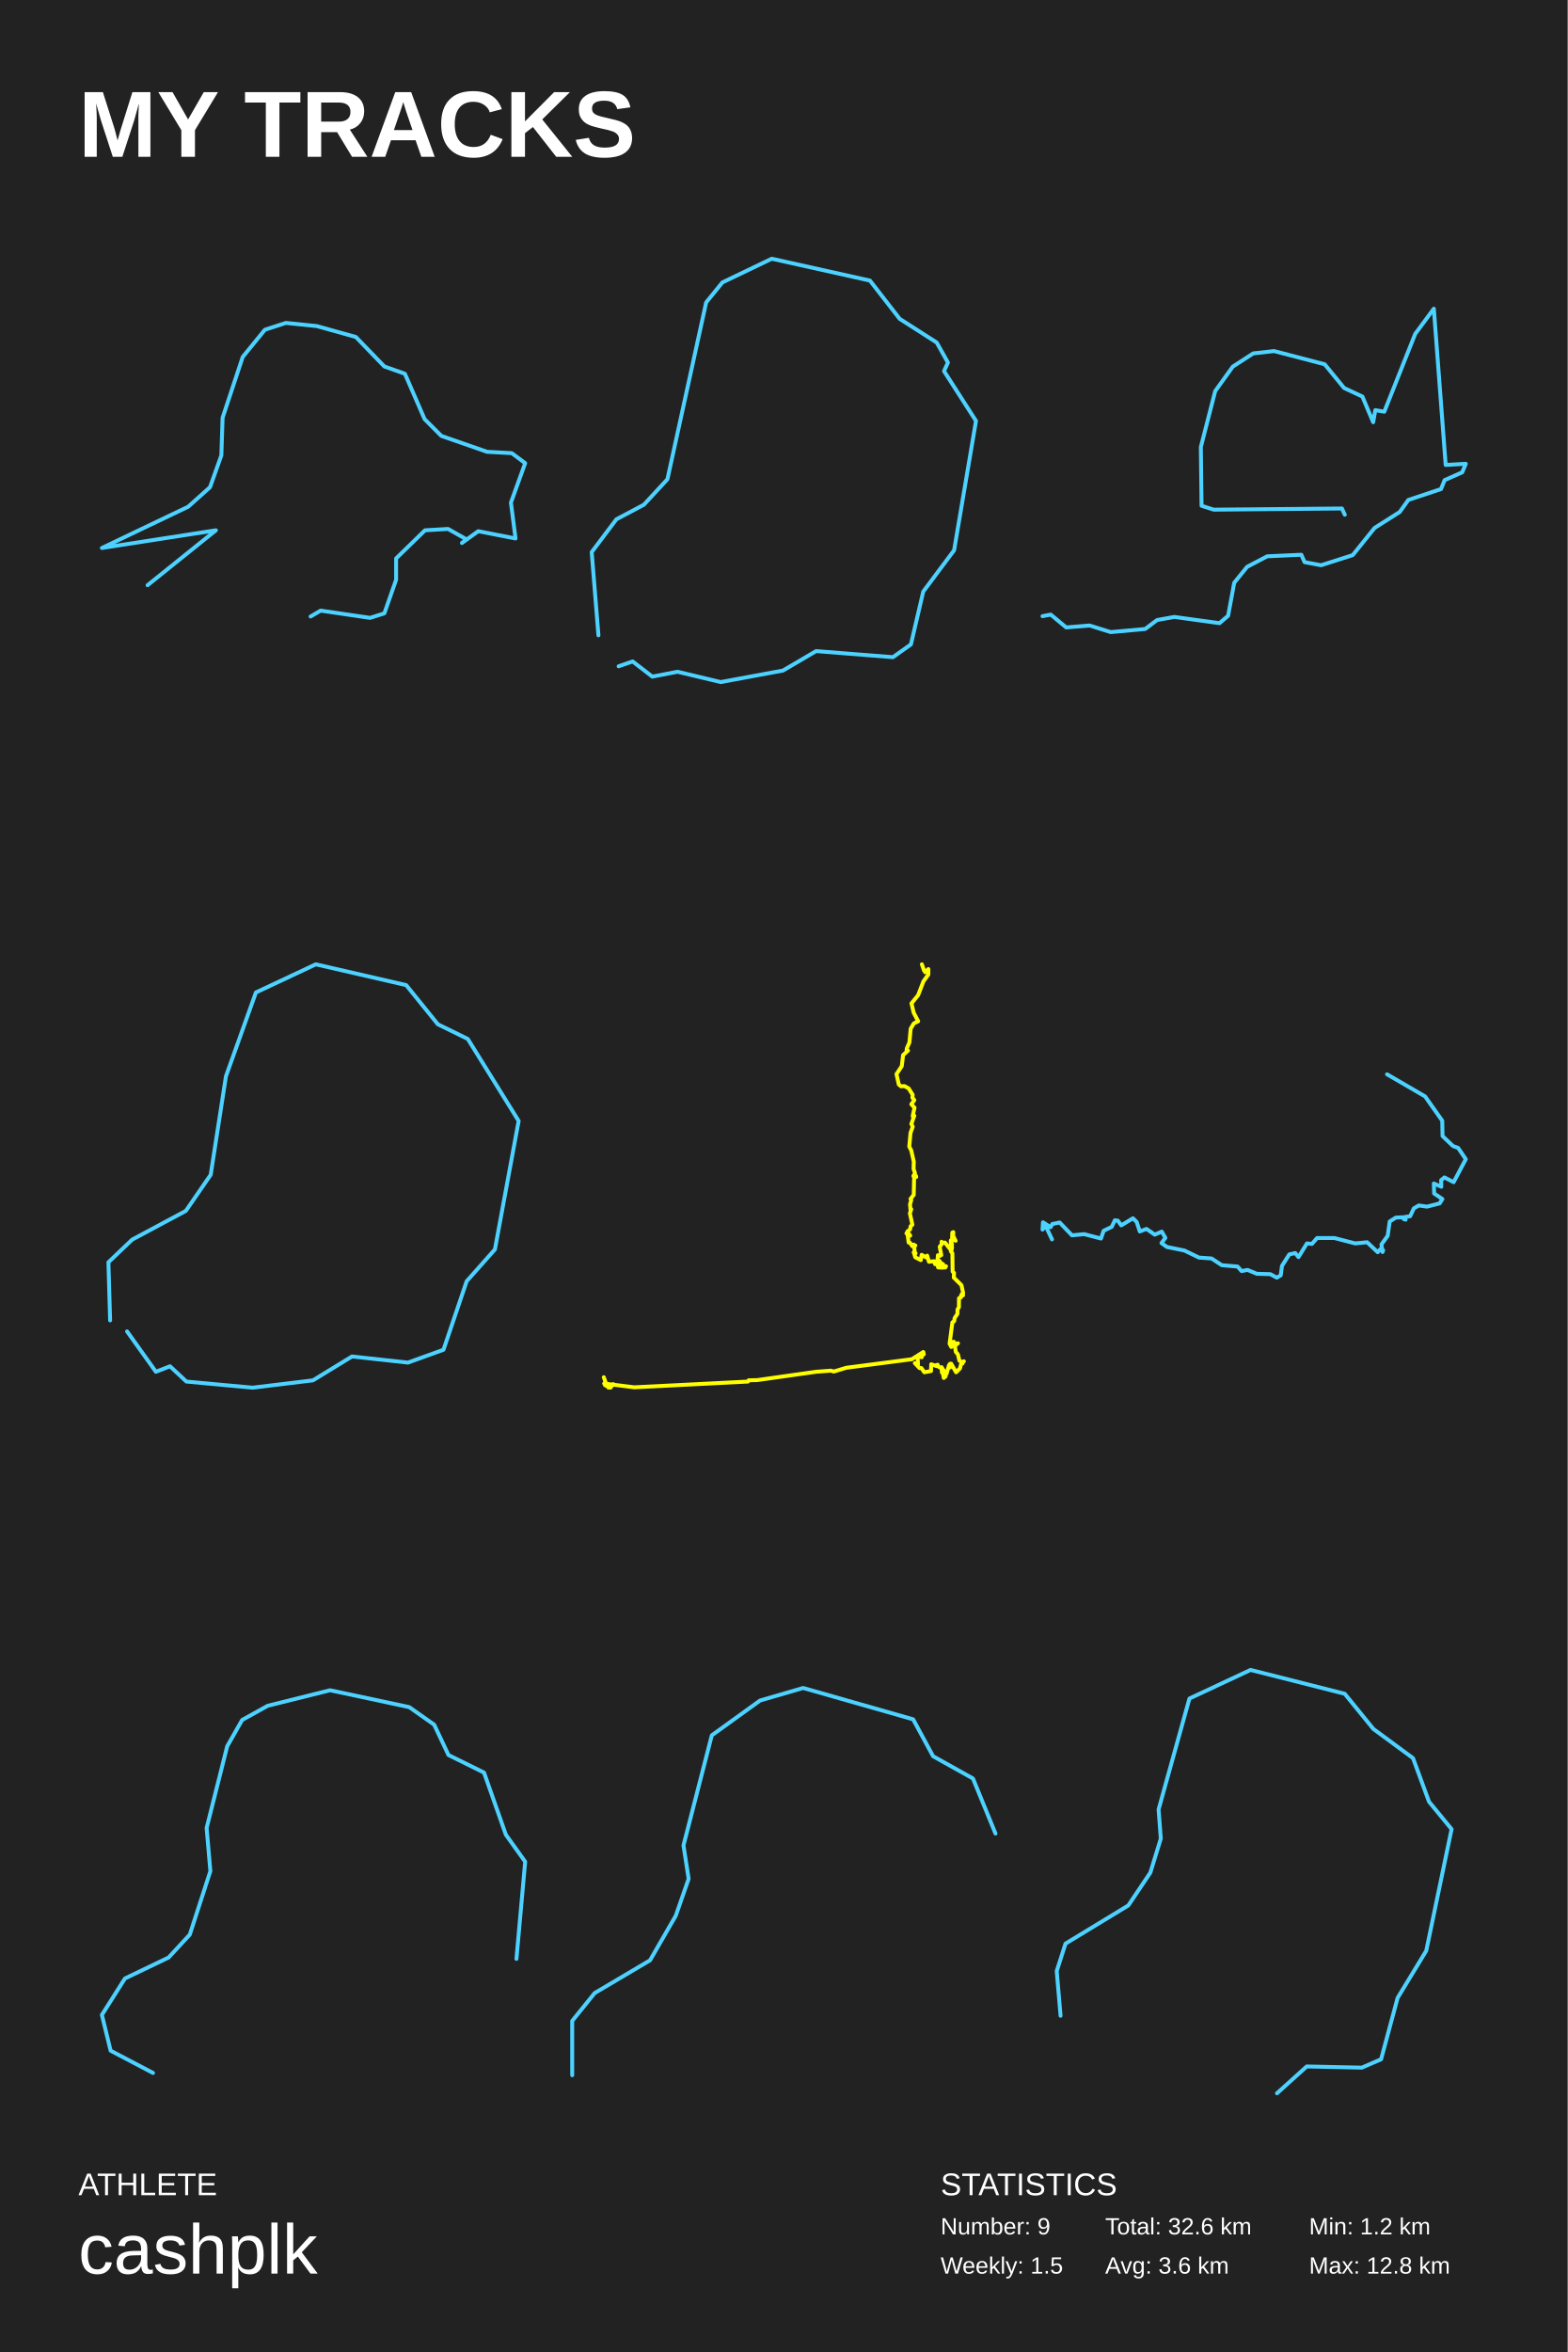
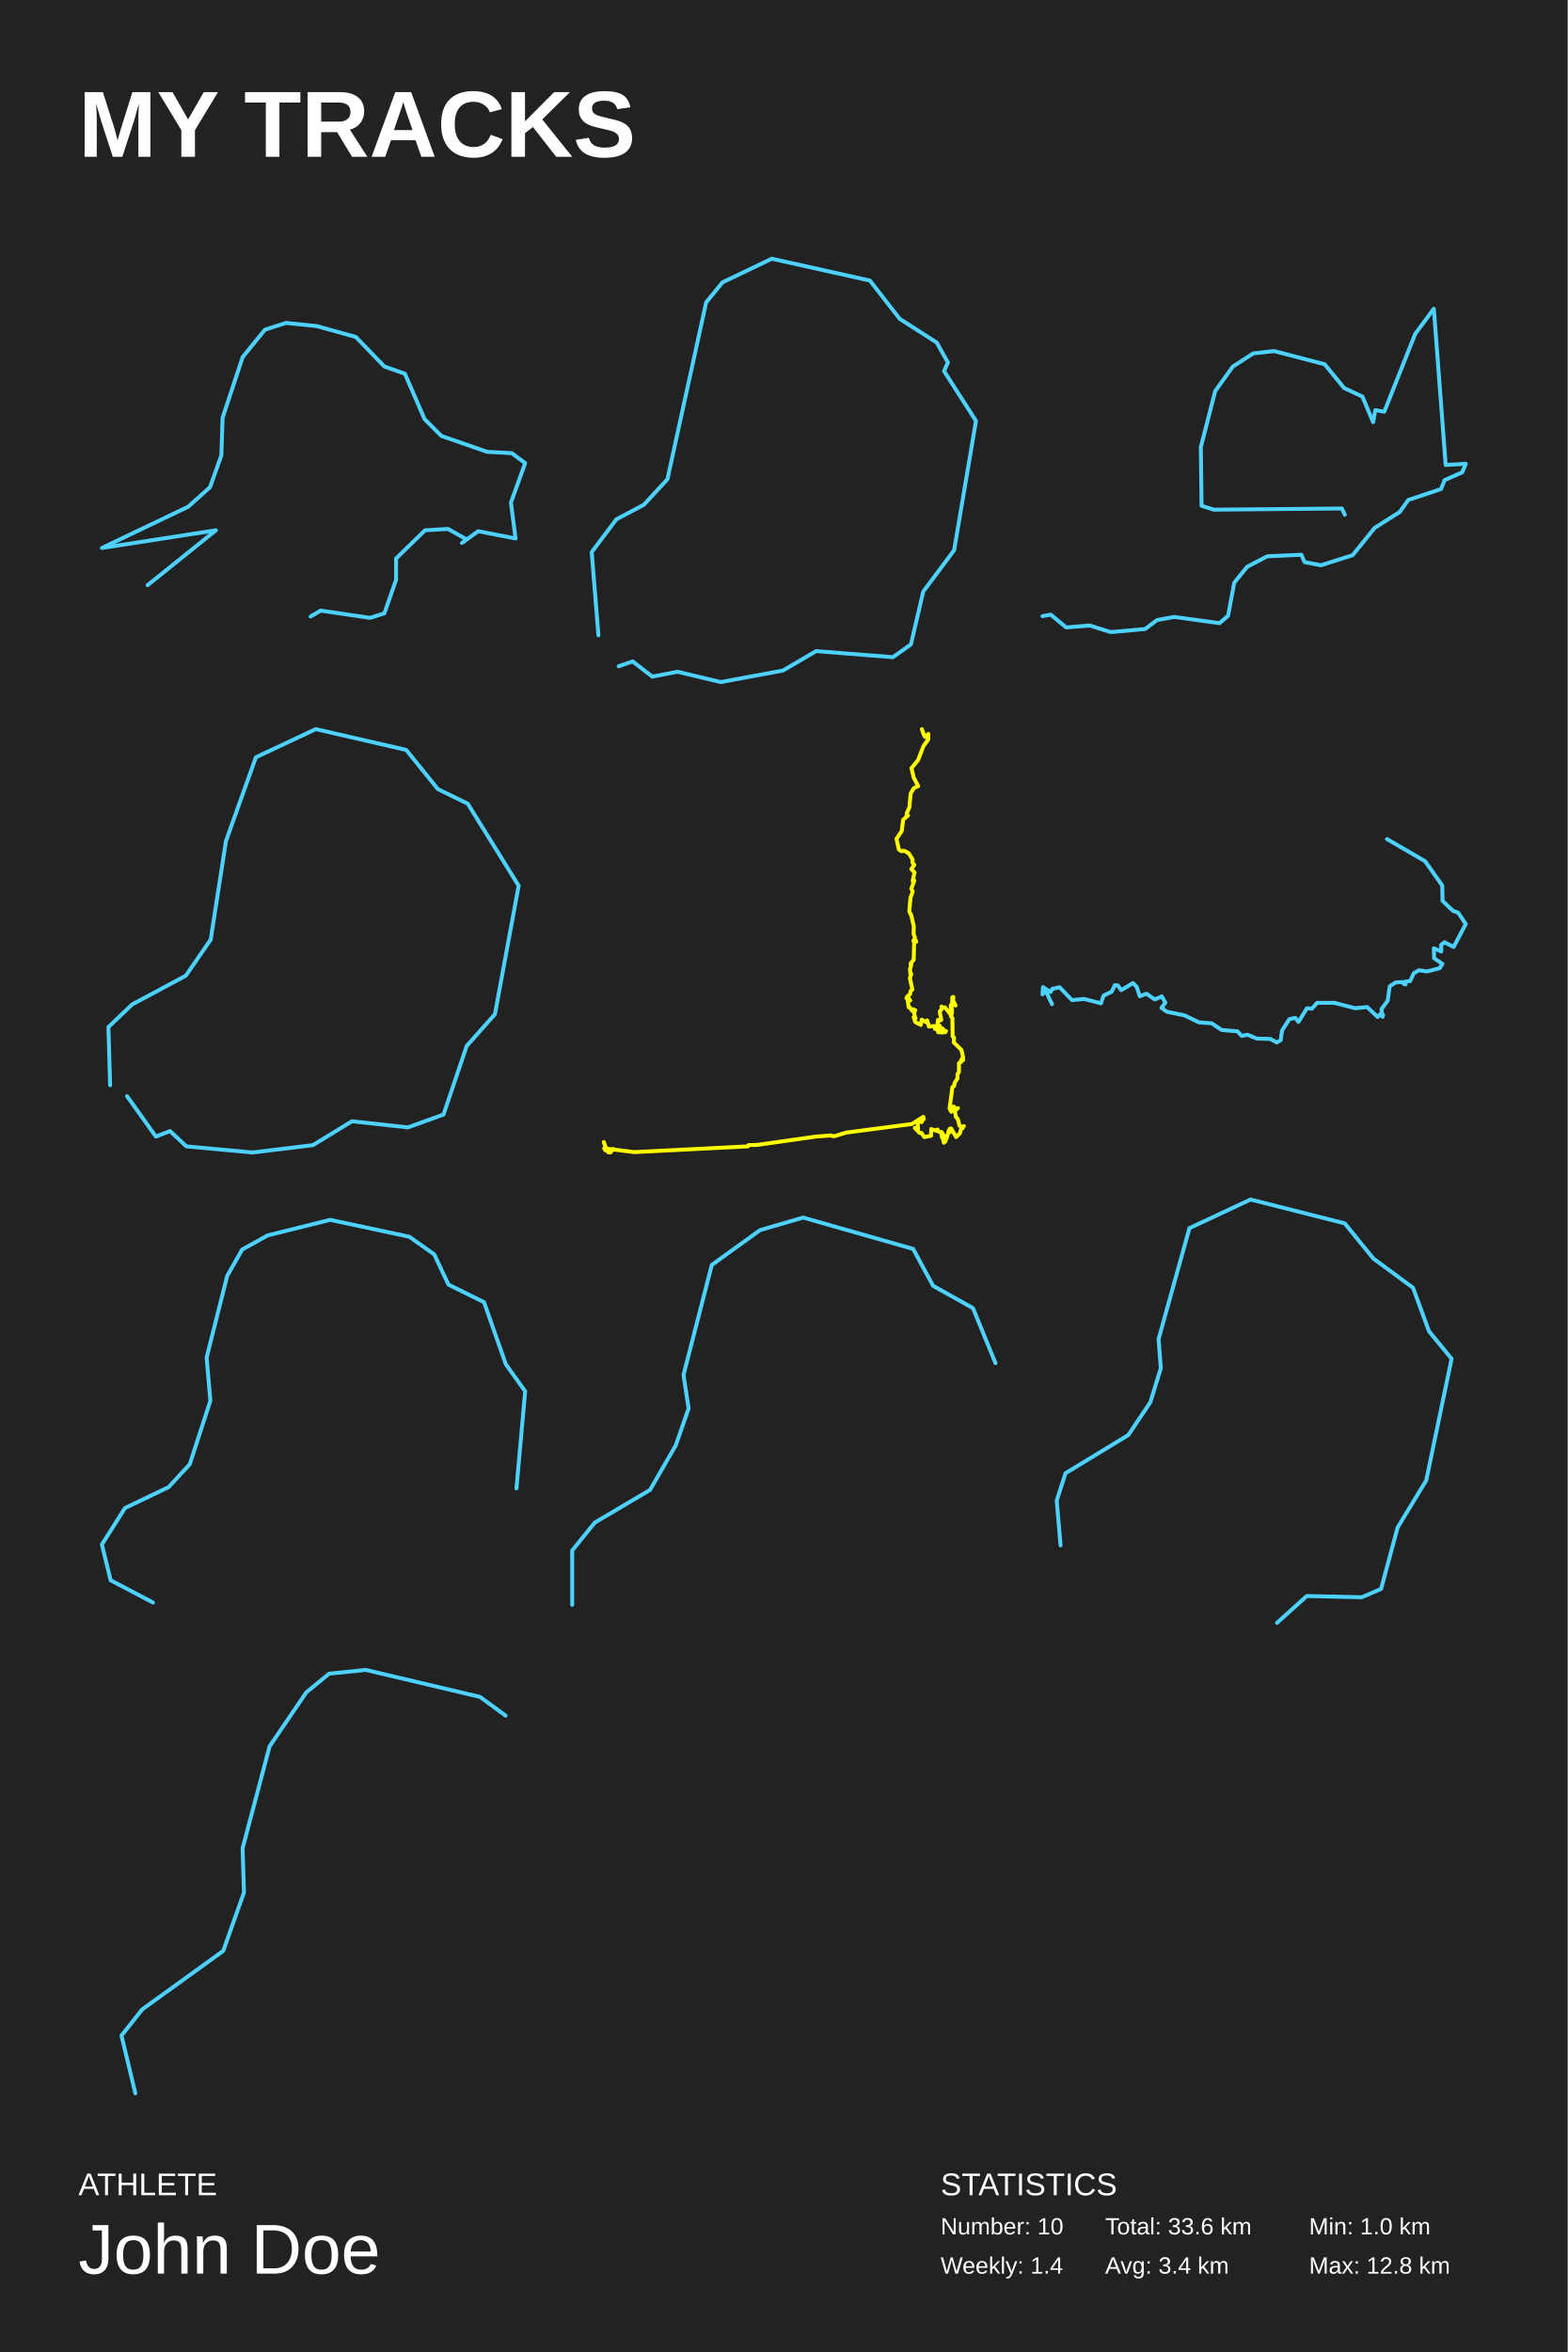
<svg xmlns="http://www.w3.org/2000/svg" baseProfile="full" height="300mm" version="1.1" viewBox="0,0,200,300" width="200mm">
  <defs />
  <rect fill="#222222" height="300" width="200" x="0" y="0" />
  <text fill="#FFFFFF" style="font-size:12px; font-family:Arial; font-weight:bold;" x="10" y="20">MY TRACKS</text>
  <text fill="#FFFFFF" style="font-size:4px; font-family:Arial" x="10" y="280">ATHLETE</text>
-   <text fill="#FFFFFF" style="font-size:9px; font-family:Arial" x="10" y="290">cashplk</text>
+   <text fill="#FFFFFF" style="font-size:9px; font-family:Arial" x="10" y="290">John Doe</text>
  <text fill="#FFFFFF" style="font-size:4px; font-family:Arial" x="120" y="280">STATISTICS</text>
-   <text fill="#FFFFFF" style="font-size:3px; font-family:Arial" x="120" y="285">Number: 9</text>
-   <text fill="#FFFFFF" style="font-size:3px; font-family:Arial" x="120" y="290">Weekly: 1.5</text>
-   <text fill="#FFFFFF" style="font-size:3px; font-family:Arial" x="141" y="285">Total: 32.6 km</text>
-   <text fill="#FFFFFF" style="font-size:3px; font-family:Arial" x="141" y="290">Avg: 3.6 km</text>
-   <text fill="#FFFFFF" style="font-size:3px; font-family:Arial" x="167" y="285">Min: 1.2 km</text>
+   <text fill="#FFFFFF" style="font-size:3px; font-family:Arial" x="120" y="285">Number: 10</text>
+   <text fill="#FFFFFF" style="font-size:3px; font-family:Arial" x="120" y="290">Weekly: 1.4</text>
+   <text fill="#FFFFFF" style="font-size:3px; font-family:Arial" x="141" y="285">Total: 33.6 km</text>
+   <text fill="#FFFFFF" style="font-size:3px; font-family:Arial" x="141" y="290">Avg: 3.4 km</text>
+   <text fill="#FFFFFF" style="font-size:3px; font-family:Arial" x="167" y="285">Min: 1.0 km</text>
  <text fill="#FFFFFF" style="font-size:3px; font-family:Arial" x="167" y="290">Max: 12.8 km</text>
  <polyline fill="none" points="18.828,74.643 27.543,67.64 13.0,69.897 24.014,64.63 26.794,62.142 28.238,58.09 28.398,53.287 30.964,45.531 33.798,42.058 36.471,41.19 40.428,41.595 45.4,42.984 49.036,46.746 51.655,47.672 54.168,53.46 56.307,55.602 62.135,57.627 65.289,57.801 67.0,59.074 65.182,64.109 65.77,68.682 61.012,67.756 58.927,69.26 59.515,68.797 57.162,67.466 54.222,67.64 50.533,71.228 50.533,73.948 49.036,78.231 47.218,78.81 40.909,77.884 39.626,78.636" stroke="#4dd2ff" stroke-linecap="round" stroke-linejoin="round" stroke-width="0.5" />
  <polyline fill="none" points="76.346,81.035 75.487,70.421 78.636,66.237 82.143,64.378 85.149,61.124 90.087,38.578 92.163,36.022 98.461,33.0 110.986,35.789 114.779,40.67 119.503,43.692 120.934,46.248 120.433,47.333 124.513,53.686 121.722,70.188 117.785,75.456 116.211,82.197 113.92,83.824 104.115,83.049 99.893,85.528 91.948,87.0 86.437,85.683 83.217,86.303 80.712,84.366 78.922,84.986" stroke="#4dd2ff" stroke-linecap="round" stroke-linejoin="round" stroke-width="0.5" />
  <polyline fill="none" points="171.565,65.652 171.198,64.859 154.847,65.008 153.29,64.512 153.198,57.026 155.031,49.886 157.275,46.762 159.885,45.077 162.542,44.779 169,46.465 171.473,49.489 173.809,50.58 175.183,53.852 175.458,52.315 176.603,52.514 180.542,42.598 182.924,39.375 184.435,59.306 187.0,59.157 186.542,60.248 184.298,61.24 183.84,62.38 179.672,63.768 178.573,65.305 175.366,67.338 172.573,70.809 168.542,72.098 166.435,71.701 166.023,70.759 161.672,70.957 159.107,72.296 157.458,74.329 156.679,78.543 155.58,79.485 149.809,78.692 147.611,79.088 146.099,80.229 141.702,80.625 139.0,79.782 136.023,80.03 134.053,78.394 133.0,78.592" stroke="#4dd2ff" stroke-linecap="round" stroke-linejoin="round" stroke-width="0.5" />
-   <polyline fill="none" points="14.048,168.416 13.832,161.003 16.86,158.116 23.708,154.448 26.88,149.844 28.826,137.281 32.647,126.59 40.288,123.0 51.822,125.653 55.859,130.648 59.68,132.52 66.168,142.977 63.14,159.364 59.536,163.422 56.58,172.162 52.039,173.801 44.902,173.02 39.928,176.064 32.215,177.0 23.78,176.22 21.69,174.269 19.888,174.971 16.211,169.821" stroke="#4dd2ff" stroke-linecap="round" stroke-linejoin="round" stroke-width="0.5" />
-   <polyline fill="none" points="117.611,123.0 117.895,123.816 118.151,123.816 118.028,124.012 118.435,123.609 118.435,124.299 117.81,125.173 117.128,126.943 116.285,127.977 116.56,129.161 117.137,130.265 116.588,130.529 116.181,131.207 116.02,132.966 115.688,133.713 115.66,134.012 115.84,134 115.215,134.575 115.044,135.989 114.372,137 114.665,138.333 114.95,138.563 115.376,138.529 115.925,138.827 116.436,139.643 116.399,140.011 116.645,140.321 116.266,140.85 116.673,141.287 116.455,142.252 116.455,142.436 116.645,142.31 116.266,143.367 116.446,143.712 116.162,144.493 116.001,146.252 116.257,146.746 116.579,148.171 116.55,149.102 116.73,149.63 116.531,149.998 116.597,150.159 116.863,149.998 116.891,150.124 116.702,150.067 116.616,150.4 116.569,152.411 116.162,152.917 116.257,153.043 116.096,153.629 116.162,154.319 116.257,154.238 116.077,154.756 116.399,156.215 116.171,156.41 116.114,156.789 115.755,157.088 116.124,157.605 115.906,157.295 115.953,157.467 115.641,157.318 115.774,157.376 115.925,158.49 116.086,158.502 116.38,158.95 116.56,158.743 116.569,158.892 116.777,158.858 116.626,159.042 116.702,159.697 116.56,159.754 116.806,159.869 116.607,159.823 116.768,160.363 117.469,160.731 117.582,160.053 118.179,160.398 118.283,160.156 118.511,160.938 119.155,160.869 119.297,161.248 119.467,160.869 119.685,161.662 120.31,161.685 120.443,161.558 120.282,161.616 120.585,161.673 120.689,161.512 120.215,161.696 120.102,161.547 120.282,161.501 120.196,161.351 119.287,161.179 120.338,161.282 119.912,160.984 119.675,161.018 119.874,160.834 119.6,160.742 119.657,160.099 119.675,160.306 120.083,160.087 119.884,159.019 120.158,158.674 120.121,158.387 120.206,158.536 120.556,158.49 121.143,159.237 121.285,159.352 121.437,159.226 121.409,159.409 121.465,159.065 121.295,158.823 121.465,158.72 121.39,158.8 121.352,158.617 121.39,158.95 121.191,158.938 121.323,158.95 121.295,158.226 121.731,157.87 121.598,157.686 121.911,158.26 121.598,158.03 121.617,157.157 121.494,157.215 121.456,158.26 121.229,158.961 121.314,159.616 121.503,159.858 121.532,162.19 121.712,162.362 121.683,162.96 122.659,163.925 122.877,164.925 122.678,165.097 122.867,165.223 122.592,165.292 122.602,165.476 122.346,165.591 122.337,166.74 122.157,167.016 122.147,167.579 121.787,168.119 121.731,168.51 121.503,168.67 121.143,171.393 121.361,171.807 121.551,171.152 121.532,171.29 121.702,171.152 121.92,171.577 122.214,171.336 121.797,171.508 121.939,172.439 122.204,172.749 122.403,173.565 122.706,173.726 122.971,173.634 122.716,173.783 122.801,173.91 122.611,173.99 122.469,174.541 121.977,175.035 121.342,173.933 121.172,173.967 121.02,174.254 121.2,174.415 120.963,174.484 120.755,175.242 120.319,175.334 120.405,175.759 120.641,175.552 120.168,175.07 120.121,174.381 120.509,175.012 120.471,175.518 120.083,174.53 119.638,174.254 119.628,174.07 119.363,174.151 119.496,174.254 118.804,174.013 118.776,174.875 117.923,175.035 117.545,174.495 117.317,174.507 116.711,173.864 117.118,174.001 117.052,173.002 117.592,173.117 117.677,172.738 117.857,172.749 117.791,172.45 116.332,173.37 107.97,174.461 106.36,174.944 106.009,174.829 104.143,174.967 96.586,176.035 95.506,176.058 95.421,176.219 80.921,176.954 77.076,176.472 77.322,176.759 77.881,177.0 78.232,176.54 77.616,176.989 77.408,176.632 77.19,176.69 77.303,176.449 77.029,175.667" stroke="#ffff00" stroke-linecap="round" stroke-linejoin="round" stroke-width="0.5" />
-   <polyline fill="none" points="176.956,137.03 181.809,139.85 183.997,142.95 184.036,144.909 185.369,146.179 186.025,146.416 187.0,147.858 185.449,150.786 184.275,150.183 183.857,150.528 183.877,151.367 182.923,150.958 182.962,152.228 184.017,152.939 183.659,153.498 182.048,153.907 181.013,153.757 180.377,154.123 179.899,155.134 179.243,155.22 179.064,155.479 179.323,155.565 178.945,155.263 178.07,155.306 177.294,155.802 177.035,157.631 176.24,158.729 176.379,159.698 176.459,159.483 176.101,159.332 175.762,159.719 174.41,158.449 172.898,158.6 170.233,157.911 168.025,157.911 167.369,158.665 166.733,158.6 165.659,160.344 165.241,159.827 164.485,159.999 163.55,161.463 163.391,162.668 162.894,162.97 162.059,162.518 160.348,162.475 159.155,161.979 158.399,162.13 157.882,161.549 155.873,161.377 154.56,160.516 152.969,160.408 151.099,159.504 148.872,159.052 148.176,158.557 148.673,157.89 148.215,157.093 147.32,157.481 146.266,156.749 145.411,157.072 145.013,155.866 144.536,155.393 143.044,156.297 142.607,155.694 142.229,155.651 141.831,156.49 140.797,156.986 140.459,157.976 138.31,157.416 136.759,157.567 135.188,155.931 134.253,156.124 134.034,156.533 133.06,155.909 133.0,156.835 133.278,156.447 133.537,156.663 134.213,158.083" stroke="#4dd2ff" stroke-linecap="round" stroke-linejoin="round" stroke-width="0.5" />
-   <polyline fill="none" points="19.521,264.407 14.113,261.566 13.0,257.003 15.943,252.354 21.51,249.685 24.214,246.758 26.838,238.666 26.361,233.156 28.985,222.739 30.894,219.382 34.155,217.574 42.108,215.593 52.208,217.746 55.389,219.984 57.218,223.858 61.751,226.097 64.535,234.017 67.0,237.461 65.887,249.858" stroke="#4dd2ff" stroke-linecap="round" stroke-linejoin="round" stroke-width="0.5" />
-   <polyline fill="none" points="73.0,264.697 73.0,257.768 75.872,254.214 82.93,250.039 86.213,244.353 87.854,239.645 87.198,235.381 90.809,221.344 96.964,216.902 102.462,215.303 116.495,219.301 119.04,224.009 124.128,226.852 127.0,233.87" stroke="#4dd2ff" stroke-linecap="round" stroke-linejoin="round" stroke-width="0.5" />
-   <polyline fill="none" points="135.304,257.113 134.812,251.409 135.936,247.91 143.946,243.043 146.756,238.86 148.091,234.524 147.81,230.797 151.744,216.651 159.543,213.0 171.558,216.042 175.211,220.53 180.27,224.257 182.308,229.809 185.188,233.307 181.956,248.823 178.303,254.831 176.195,262.665 173.736,263.73 166.71,263.578 162.916,267.0" stroke="#4dd2ff" stroke-linecap="round" stroke-linejoin="round" stroke-width="0.5" />
+   <polyline fill="none" points="14.048,138.416 13.832,131.003 16.86,128.116 23.708,124.448 26.88,119.844 28.826,107.281 32.647,96.59 40.288,93.0 51.822,95.653 55.859,100.648 59.68,102.52 66.168,112.977 63.14,129.364 59.536,133.422 56.58,142.162 52.039,143.801 44.902,143.02 39.928,146.064 32.215,147.0 23.78,146.22 21.69,144.269 19.888,144.971 16.211,139.821" stroke="#4dd2ff" stroke-linecap="round" stroke-linejoin="round" stroke-width="0.5" />
+   <polyline fill="none" points="117.611,93.0 117.895,93.816 118.151,93.816 118.028,94.012 118.435,93.609 118.435,94.299 117.81,95.173 117.128,96.943 116.285,97.977 116.56,99.161 117.137,100.265 116.588,100.529 116.181,101.207 116.02,102.966 115.688,103.713 115.66,104.012 115.84,104 115.215,104.575 115.044,105.989 114.372,107 114.665,108.333 114.95,108.563 115.376,108.529 115.925,108.827 116.436,109.643 116.399,110.011 116.645,110.321 116.266,110.85 116.673,111.287 116.455,112.252 116.455,112.436 116.645,112.31 116.266,113.367 116.446,113.712 116.162,114.493 116.001,116.252 116.257,116.746 116.579,118.171 116.55,119.102 116.73,119.63 116.531,119.998 116.597,120.159 116.863,119.998 116.891,120.124 116.702,120.067 116.616,120.4 116.569,122.411 116.162,122.917 116.257,123.043 116.096,123.629 116.162,124.319 116.257,124.238 116.077,124.756 116.399,126.215 116.171,126.41 116.114,126.789 115.755,127.088 116.124,127.605 115.906,127.295 115.953,127.467 115.641,127.318 115.774,127.376 115.925,128.49 116.086,128.502 116.38,128.95 116.56,128.743 116.569,128.892 116.777,128.858 116.626,129.042 116.702,129.697 116.56,129.754 116.806,129.869 116.607,129.823 116.768,130.363 117.469,130.731 117.582,130.053 118.179,130.398 118.283,130.156 118.511,130.938 119.155,130.869 119.297,131.248 119.467,130.869 119.685,131.662 120.31,131.685 120.443,131.558 120.282,131.616 120.585,131.673 120.689,131.512 120.215,131.696 120.102,131.547 120.282,131.501 120.196,131.351 119.287,131.179 120.338,131.282 119.912,130.984 119.675,131.018 119.874,130.834 119.6,130.742 119.657,130.099 119.675,130.306 120.083,130.087 119.884,129.019 120.158,128.674 120.121,128.387 120.206,128.536 120.556,128.49 121.143,129.237 121.285,129.352 121.437,129.226 121.409,129.409 121.465,129.065 121.295,128.823 121.465,128.72 121.39,128.8 121.352,128.617 121.39,128.95 121.191,128.938 121.323,128.95 121.295,128.226 121.731,127.87 121.598,127.686 121.911,128.26 121.598,128.03 121.617,127.157 121.494,127.215 121.456,128.26 121.229,128.961 121.314,129.616 121.503,129.858 121.532,132.19 121.712,132.362 121.683,132.96 122.659,133.925 122.877,134.925 122.678,135.097 122.867,135.223 122.592,135.292 122.602,135.476 122.346,135.591 122.337,136.74 122.157,137.016 122.147,137.579 121.787,138.119 121.731,138.51 121.503,138.67 121.143,141.393 121.361,141.807 121.551,141.152 121.532,141.29 121.702,141.152 121.92,141.577 122.214,141.336 121.797,141.508 121.939,142.439 122.204,142.749 122.403,143.565 122.706,143.726 122.971,143.634 122.716,143.783 122.801,143.91 122.611,143.99 122.469,144.541 121.977,145.035 121.342,143.933 121.172,143.967 121.02,144.254 121.2,144.415 120.963,144.484 120.755,145.242 120.319,145.334 120.405,145.759 120.641,145.552 120.168,145.07 120.121,144.381 120.509,145.012 120.471,145.518 120.083,144.53 119.638,144.254 119.628,144.07 119.363,144.151 119.496,144.254 118.804,144.013 118.776,144.875 117.923,145.035 117.545,144.495 117.317,144.507 116.711,143.864 117.118,144.001 117.052,143.002 117.592,143.117 117.677,142.738 117.857,142.749 117.791,142.45 116.332,143.37 107.97,144.461 106.36,144.944 106.009,144.829 104.143,144.967 96.586,146.035 95.506,146.058 95.421,146.219 80.921,146.954 77.076,146.472 77.322,146.759 77.881,147.0 78.232,146.54 77.616,146.989 77.408,146.632 77.19,146.69 77.303,146.449 77.029,145.667" stroke="#ffff00" stroke-linecap="round" stroke-linejoin="round" stroke-width="0.5" />
+   <polyline fill="none" points="176.956,107.03 181.809,109.85 183.997,112.95 184.036,114.909 185.369,116.179 186.025,116.416 187.0,117.858 185.449,120.786 184.275,120.183 183.857,120.528 183.877,121.367 182.923,120.958 182.962,122.228 184.017,122.939 183.659,123.498 182.048,123.907 181.013,123.757 180.377,124.123 179.899,125.134 179.243,125.22 179.064,125.479 179.323,125.565 178.945,125.263 178.07,125.306 177.294,125.802 177.035,127.631 176.24,128.729 176.379,129.698 176.459,129.483 176.101,129.332 175.762,129.719 174.41,128.449 172.898,128.6 170.233,127.911 168.025,127.911 167.369,128.665 166.733,128.6 165.659,130.344 165.241,129.827 164.485,129.999 163.55,131.463 163.391,132.668 162.894,132.97 162.059,132.518 160.348,132.475 159.155,131.979 158.399,132.13 157.882,131.549 155.873,131.377 154.56,130.516 152.969,130.408 151.099,129.504 148.872,129.052 148.176,128.557 148.673,127.89 148.215,127.093 147.32,127.481 146.266,126.749 145.411,127.072 145.013,125.866 144.536,125.393 143.044,126.297 142.607,125.694 142.229,125.651 141.831,126.49 140.797,126.986 140.459,127.976 138.31,127.416 136.759,127.567 135.188,125.931 134.253,126.124 134.034,126.533 133.06,125.909 133.0,126.835 133.278,126.447 133.537,126.663 134.213,128.083" stroke="#4dd2ff" stroke-linecap="round" stroke-linejoin="round" stroke-width="0.5" />
+   <polyline fill="none" points="19.521,204.407 14.113,201.566 13.0,197.003 15.943,192.354 21.51,189.685 24.214,186.758 26.838,178.666 26.361,173.156 28.985,162.739 30.894,159.382 34.155,157.574 42.108,155.593 52.208,157.746 55.389,159.984 57.218,163.858 61.751,166.097 64.535,174.017 67.0,177.461 65.887,189.858" stroke="#4dd2ff" stroke-linecap="round" stroke-linejoin="round" stroke-width="0.5" />
+   <polyline fill="none" points="73.0,204.697 73.0,197.768 75.872,194.214 82.93,190.039 86.213,184.353 87.854,179.645 87.198,175.381 90.809,161.344 96.964,156.902 102.462,155.303 116.495,159.301 119.04,164.009 124.128,166.852 127.0,173.87" stroke="#4dd2ff" stroke-linecap="round" stroke-linejoin="round" stroke-width="0.5" />
+   <polyline fill="none" points="135.304,197.113 134.812,191.409 135.936,187.91 143.946,183.043 146.756,178.86 148.091,174.524 147.81,170.797 151.744,156.651 159.543,153.0 171.558,156.042 175.211,160.53 180.27,164.257 182.308,169.809 185.188,173.307 181.956,188.823 178.303,194.831 176.195,202.665 173.736,203.73 166.71,203.578 162.916,207.0" stroke="#4dd2ff" stroke-linecap="round" stroke-linejoin="round" stroke-width="0.5" />
+   <polyline fill="none" points="17.265,267.0 15.499,259.641 18.148,256.296 28.478,248.841 31.127,241.386 30.95,235.747 34.394,222.749 39.073,215.867 41.987,213.478 46.666,213.0 61.234,216.441 64.501,218.83" stroke="#4dd2ff" stroke-linecap="round" stroke-linejoin="round" stroke-width="0.5" />
</svg>
